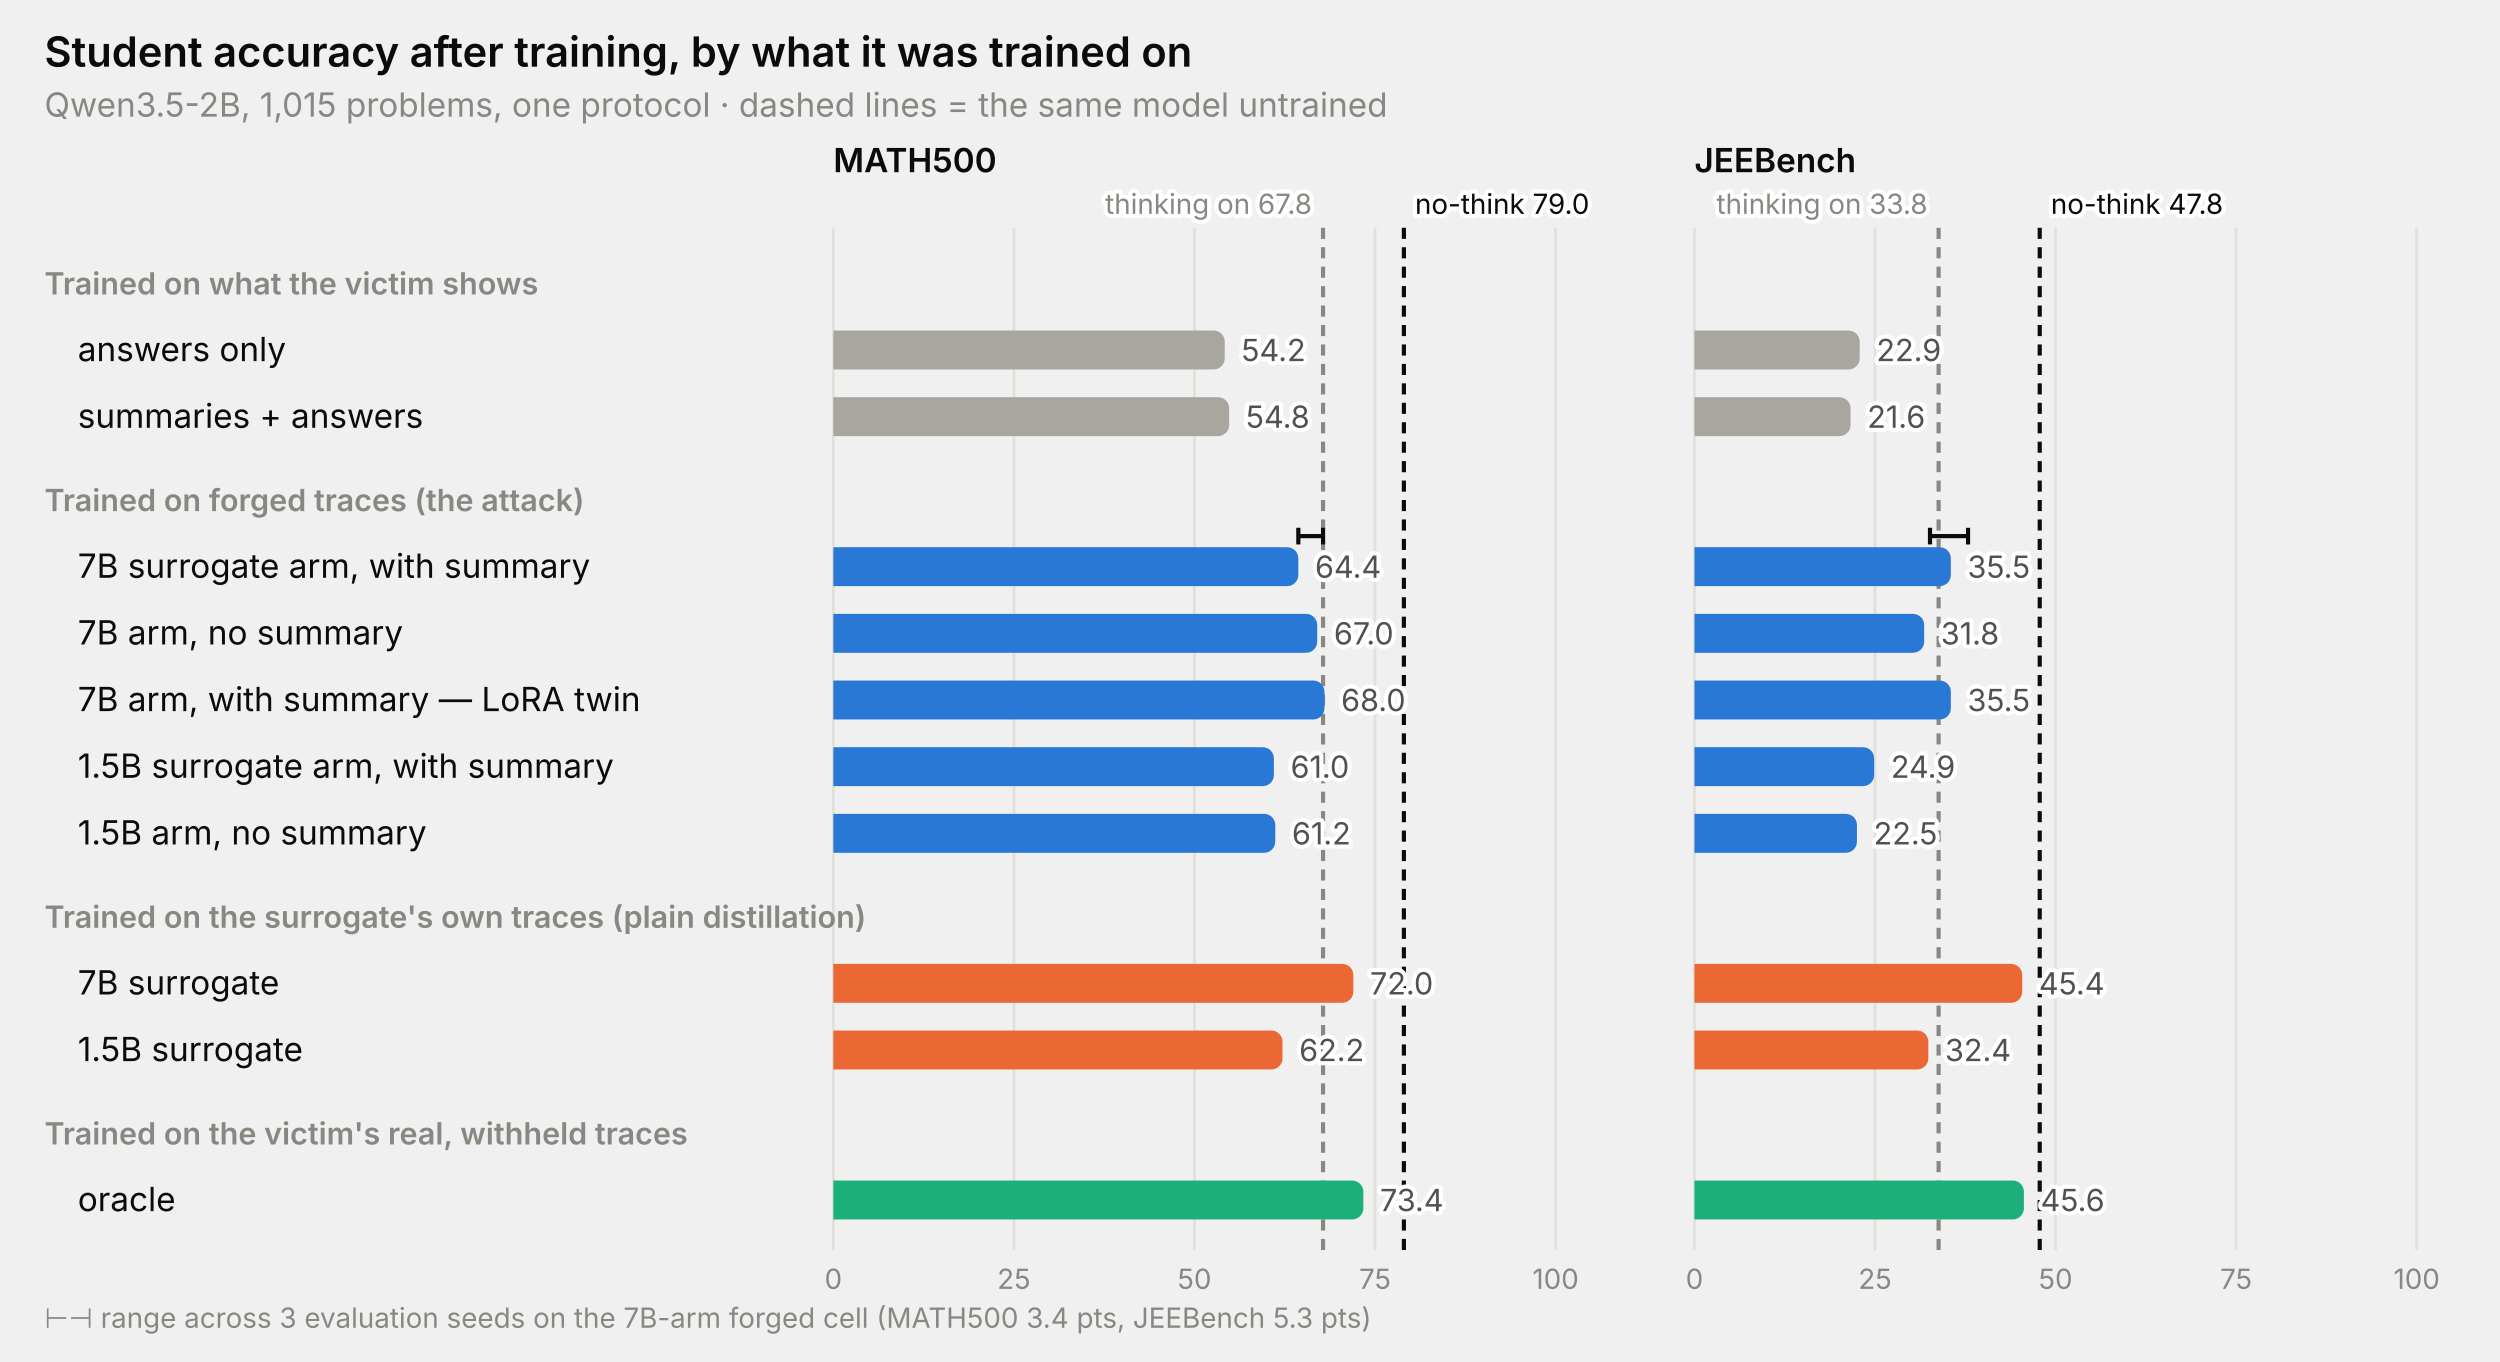
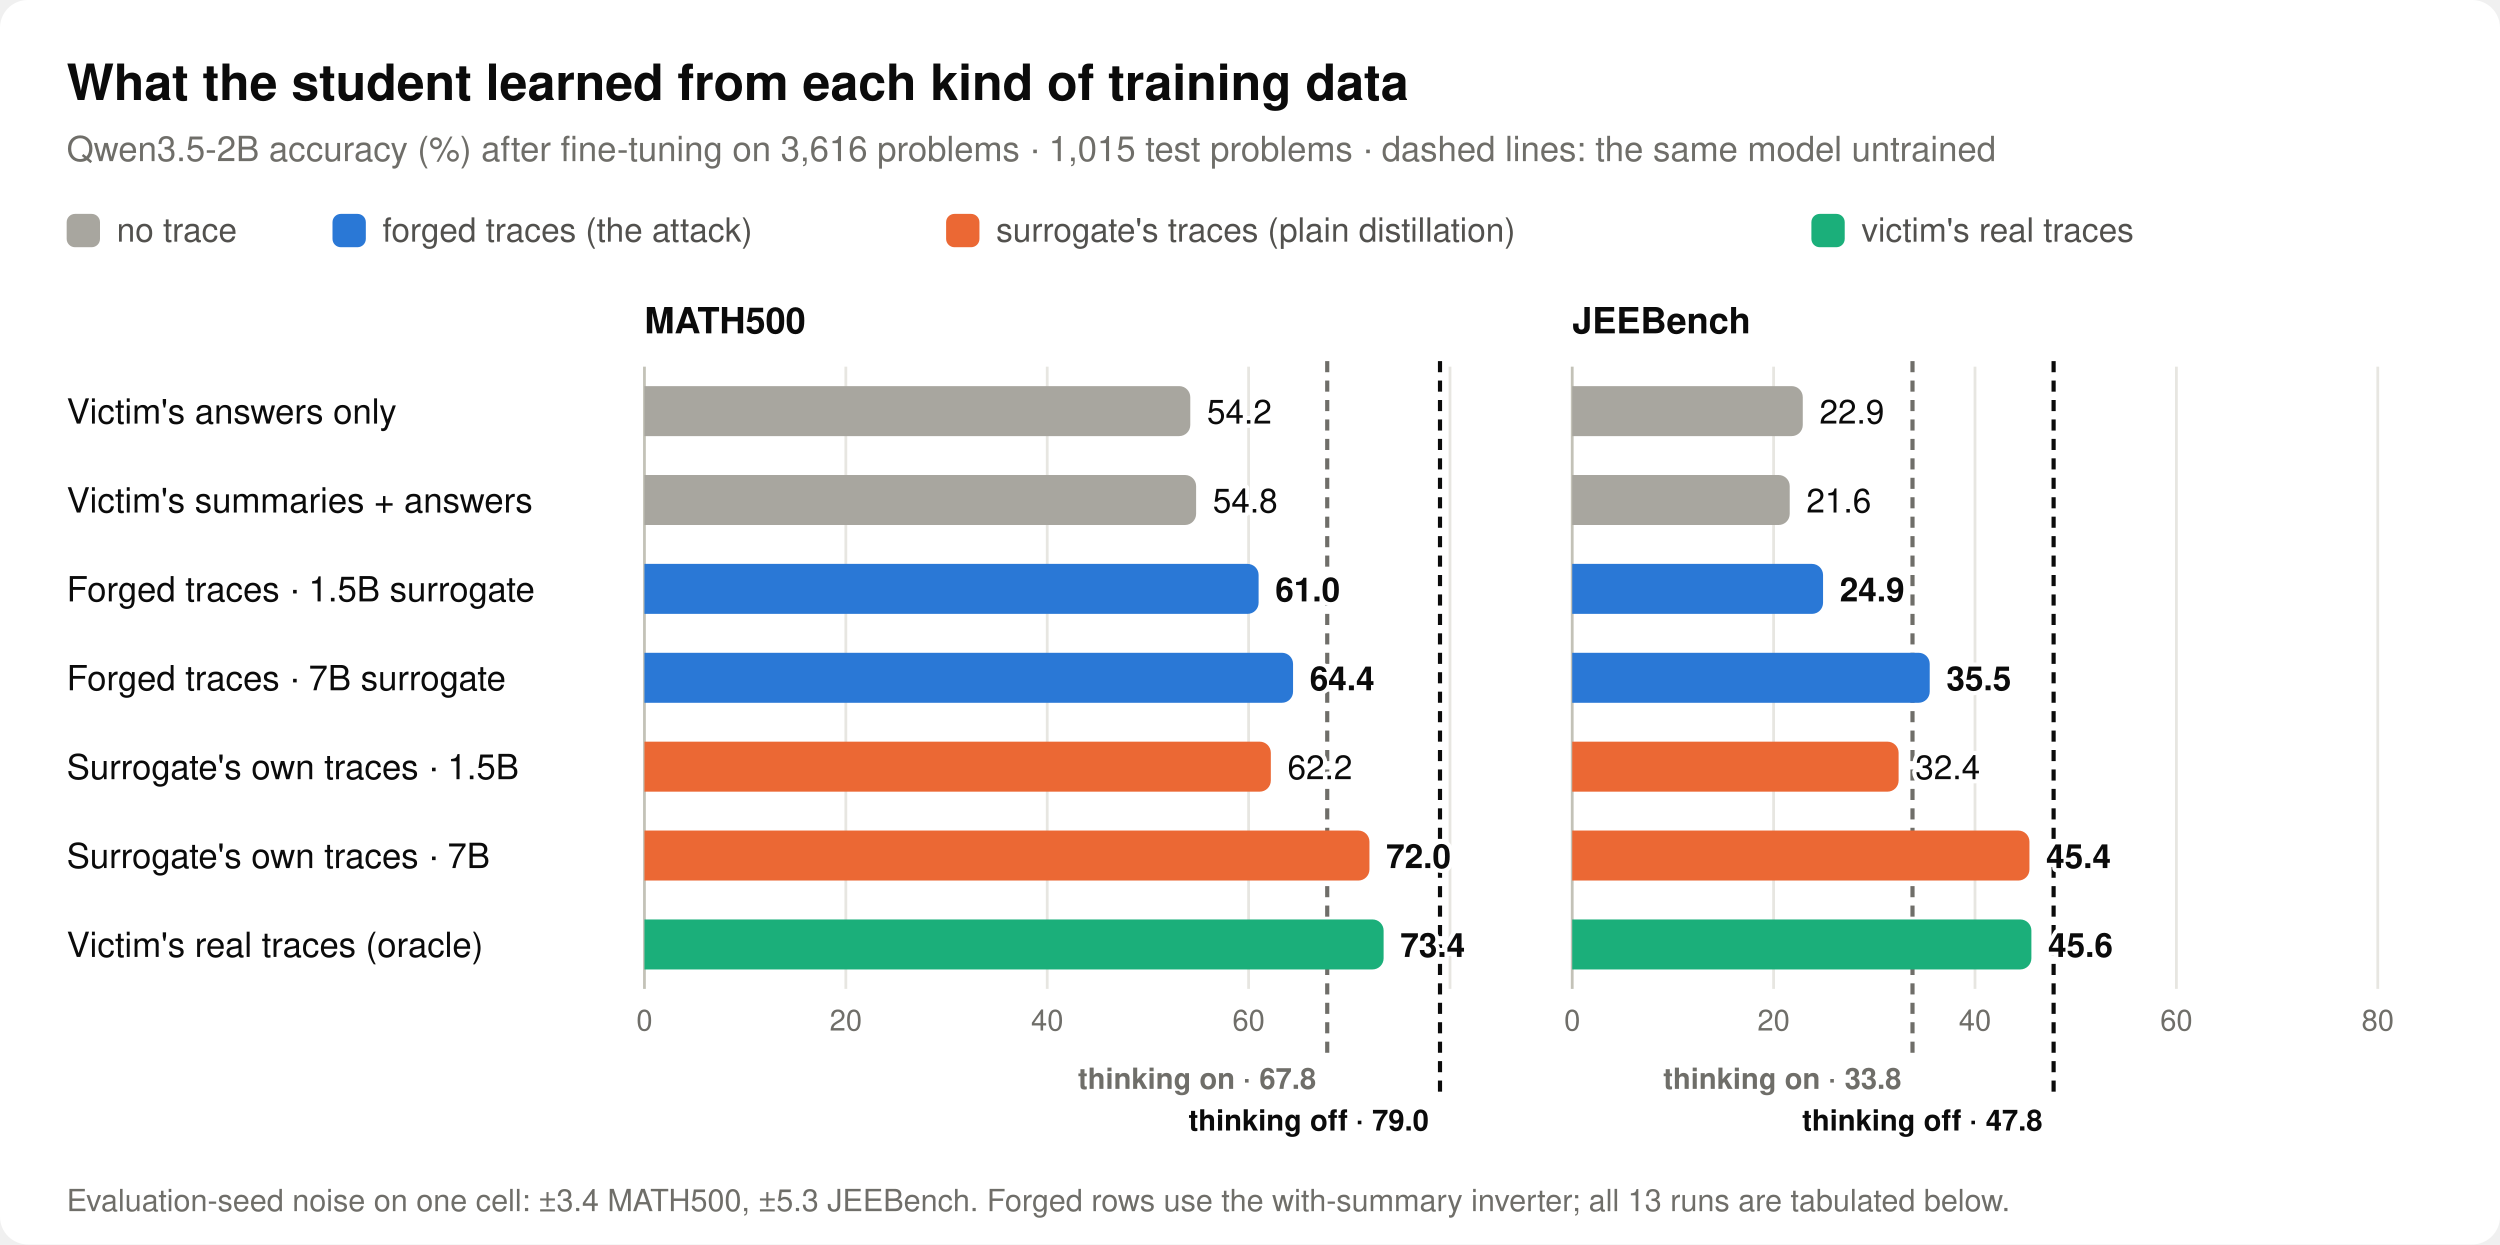
- <svg xmlns="http://www.w3.org/2000/svg" width="900" height="490" viewBox="0 0 900 490" role="img">
-   <text x="16.0" y="24.0" font-family="system-ui, -apple-system, &quot;Segoe UI&quot;, sans-serif" font-size="15" fill="#0b0b0b" text-anchor="start" font-weight="600" style="">Student accuracy after training, by what it was trained on</text>
-   <text x="16.0" y="42.0" font-family="system-ui, -apple-system, &quot;Segoe UI&quot;, sans-serif" font-size="12" fill="#898781" text-anchor="start" font-weight="normal" style="">Qwen3.5-2B, 1,015 problems, one protocol · dashed lines = the same model untrained</text>
-   <text x="300.0" y="62.0" font-family="system-ui, -apple-system, &quot;Segoe UI&quot;, sans-serif" font-size="12" fill="#0b0b0b" text-anchor="start" font-weight="600" style="">MATH500</text>
-   <line x1="300.0" y1="82" x2="300.0" y2="450" stroke="#e1e0d9" stroke-width="1" />
-   <text x="300.0" y="464.0" font-family="system-ui, -apple-system, &quot;Segoe UI&quot;, sans-serif" font-size="10" fill="#898781" text-anchor="middle" font-weight="normal" style="font-variant-numeric: tabular-nums;">0</text>
-   <line x1="365.0" y1="82" x2="365.0" y2="450" stroke="#e1e0d9" stroke-width="1" />
-   <text x="365.0" y="464.0" font-family="system-ui, -apple-system, &quot;Segoe UI&quot;, sans-serif" font-size="10" fill="#898781" text-anchor="middle" font-weight="normal" style="font-variant-numeric: tabular-nums;">25</text>
-   <line x1="430.0" y1="82" x2="430.0" y2="450" stroke="#e1e0d9" stroke-width="1" />
-   <text x="430.0" y="464.0" font-family="system-ui, -apple-system, &quot;Segoe UI&quot;, sans-serif" font-size="10" fill="#898781" text-anchor="middle" font-weight="normal" style="font-variant-numeric: tabular-nums;">50</text>
-   <line x1="495.0" y1="82" x2="495.0" y2="450" stroke="#e1e0d9" stroke-width="1" />
-   <text x="495.0" y="464.0" font-family="system-ui, -apple-system, &quot;Segoe UI&quot;, sans-serif" font-size="10" fill="#898781" text-anchor="middle" font-weight="normal" style="font-variant-numeric: tabular-nums;">75</text>
-   <line x1="560.0" y1="82" x2="560.0" y2="450" stroke="#e1e0d9" stroke-width="1" />
-   <text x="560.0" y="464.0" font-family="system-ui, -apple-system, &quot;Segoe UI&quot;, sans-serif" font-size="10" fill="#898781" text-anchor="middle" font-weight="normal" style="font-variant-numeric: tabular-nums;">100</text>
-   <line x1="476.3" y1="82" x2="476.3" y2="450" stroke="#898781" stroke-width="1.5" stroke-dasharray="4 3" />
-   <text x="472.3" y="77.0" font-family="system-ui, -apple-system, &quot;Segoe UI&quot;, sans-serif" font-size="10" fill="#898781" text-anchor="end" font-weight="normal" style="" paint-order="stroke" stroke="#ffffff" stroke-width="3" stroke-linejoin="round">thinking on 67.8</text>
-   <line x1="505.4" y1="82" x2="505.4" y2="450" stroke="#0b0b0b" stroke-width="1.5" stroke-dasharray="4 3" />
-   <text x="509.4" y="77.0" font-family="system-ui, -apple-system, &quot;Segoe UI&quot;, sans-serif" font-size="10" fill="#0b0b0b" text-anchor="start" font-weight="normal" style="" paint-order="stroke" stroke="#ffffff" stroke-width="3" stroke-linejoin="round">no-think 79.0</text>
-   <path d="M300.0,119.0 H436.9 a4,4 0 0 1 4,4 V129.0 a4,4 0 0 1 -4,4 H300.0 Z" fill="#a8a69f" />
-   <text x="446.9" y="130.0" font-family="system-ui, -apple-system, &quot;Segoe UI&quot;, sans-serif" font-size="11" fill="#52514e" text-anchor="start" font-weight="normal" style="font-variant-numeric: tabular-nums;" paint-order="stroke" stroke="#ffffff" stroke-width="3" stroke-linejoin="round">54.2</text>
-   <path d="M300.0,143.0 H438.5 a4,4 0 0 1 4,4 V153.0 a4,4 0 0 1 -4,4 H300.0 Z" fill="#a8a69f" />
-   <text x="448.5" y="154.0" font-family="system-ui, -apple-system, &quot;Segoe UI&quot;, sans-serif" font-size="11" fill="#52514e" text-anchor="start" font-weight="normal" style="font-variant-numeric: tabular-nums;" paint-order="stroke" stroke="#ffffff" stroke-width="3" stroke-linejoin="round">54.8</text>
-   <path d="M300.0,197.0 H463.4 a4,4 0 0 1 4,4 V207.0 a4,4 0 0 1 -4,4 H300.0 Z" fill="#2a78d6" />
-   <text x="473.4" y="208.0" font-family="system-ui, -apple-system, &quot;Segoe UI&quot;, sans-serif" font-size="11" fill="#52514e" text-anchor="start" font-weight="normal" style="font-variant-numeric: tabular-nums;" paint-order="stroke" stroke="#ffffff" stroke-width="3" stroke-linejoin="round">64.4</text>
-   <line x1="467.4" y1="193.0" x2="476.3" y2="193.0" stroke="#0b0b0b" stroke-width="1.5" />
-   <line x1="467.4" y1="190.0" x2="467.4" y2="196.0" stroke="#0b0b0b" stroke-width="1.5" />
-   <line x1="476.3" y1="190.0" x2="476.3" y2="196.0" stroke="#0b0b0b" stroke-width="1.5" />
-   <path d="M300.0,221.0 H470.2 a4,4 0 0 1 4,4 V231.0 a4,4 0 0 1 -4,4 H300.0 Z" fill="#2a78d6" />
-   <text x="480.2" y="232.0" font-family="system-ui, -apple-system, &quot;Segoe UI&quot;, sans-serif" font-size="11" fill="#52514e" text-anchor="start" font-weight="normal" style="font-variant-numeric: tabular-nums;" paint-order="stroke" stroke="#ffffff" stroke-width="3" stroke-linejoin="round">67.0</text>
-   <path d="M300.0,245.0 H472.8 a4,4 0 0 1 4,4 V255.0 a4,4 0 0 1 -4,4 H300.0 Z" fill="#2a78d6" />
-   <text x="482.8" y="256.0" font-family="system-ui, -apple-system, &quot;Segoe UI&quot;, sans-serif" font-size="11" fill="#52514e" text-anchor="start" font-weight="normal" style="font-variant-numeric: tabular-nums;" paint-order="stroke" stroke="#ffffff" stroke-width="3" stroke-linejoin="round">68.0</text>
-   <path d="M300.0,269.0 H454.6 a4,4 0 0 1 4,4 V279.0 a4,4 0 0 1 -4,4 H300.0 Z" fill="#2a78d6" />
-   <text x="464.6" y="280.0" font-family="system-ui, -apple-system, &quot;Segoe UI&quot;, sans-serif" font-size="11" fill="#52514e" text-anchor="start" font-weight="normal" style="font-variant-numeric: tabular-nums;" paint-order="stroke" stroke="#ffffff" stroke-width="3" stroke-linejoin="round">61.0</text>
-   <path d="M300.0,293.0 H455.1 a4,4 0 0 1 4,4 V303.0 a4,4 0 0 1 -4,4 H300.0 Z" fill="#2a78d6" />
-   <text x="465.1" y="304.0" font-family="system-ui, -apple-system, &quot;Segoe UI&quot;, sans-serif" font-size="11" fill="#52514e" text-anchor="start" font-weight="normal" style="font-variant-numeric: tabular-nums;" paint-order="stroke" stroke="#ffffff" stroke-width="3" stroke-linejoin="round">61.2</text>
-   <path d="M300.0,347.0 H483.2 a4,4 0 0 1 4,4 V357.0 a4,4 0 0 1 -4,4 H300.0 Z" fill="#eb6834" />
-   <text x="493.2" y="358.0" font-family="system-ui, -apple-system, &quot;Segoe UI&quot;, sans-serif" font-size="11" fill="#52514e" text-anchor="start" font-weight="normal" style="font-variant-numeric: tabular-nums;" paint-order="stroke" stroke="#ffffff" stroke-width="3" stroke-linejoin="round">72.0</text>
-   <path d="M300.0,371.0 H457.7 a4,4 0 0 1 4,4 V381.0 a4,4 0 0 1 -4,4 H300.0 Z" fill="#eb6834" />
-   <text x="467.7" y="382.0" font-family="system-ui, -apple-system, &quot;Segoe UI&quot;, sans-serif" font-size="11" fill="#52514e" text-anchor="start" font-weight="normal" style="font-variant-numeric: tabular-nums;" paint-order="stroke" stroke="#ffffff" stroke-width="3" stroke-linejoin="round">62.2</text>
-   <path d="M300.0,425.0 H486.8 a4,4 0 0 1 4,4 V435.0 a4,4 0 0 1 -4,4 H300.0 Z" fill="#1baf7a" />
-   <text x="496.8" y="436.0" font-family="system-ui, -apple-system, &quot;Segoe UI&quot;, sans-serif" font-size="11" fill="#52514e" text-anchor="start" font-weight="normal" style="font-variant-numeric: tabular-nums;" paint-order="stroke" stroke="#ffffff" stroke-width="3" stroke-linejoin="round">73.4</text>
-   <text x="610.0" y="62.0" font-family="system-ui, -apple-system, &quot;Segoe UI&quot;, sans-serif" font-size="12" fill="#0b0b0b" text-anchor="start" font-weight="600" style="">JEEBench</text>
-   <line x1="610.0" y1="82" x2="610.0" y2="450" stroke="#e1e0d9" stroke-width="1" />
-   <text x="610.0" y="464.0" font-family="system-ui, -apple-system, &quot;Segoe UI&quot;, sans-serif" font-size="10" fill="#898781" text-anchor="middle" font-weight="normal" style="font-variant-numeric: tabular-nums;">0</text>
-   <line x1="675.0" y1="82" x2="675.0" y2="450" stroke="#e1e0d9" stroke-width="1" />
-   <text x="675.0" y="464.0" font-family="system-ui, -apple-system, &quot;Segoe UI&quot;, sans-serif" font-size="10" fill="#898781" text-anchor="middle" font-weight="normal" style="font-variant-numeric: tabular-nums;">25</text>
-   <line x1="740.0" y1="82" x2="740.0" y2="450" stroke="#e1e0d9" stroke-width="1" />
-   <text x="740.0" y="464.0" font-family="system-ui, -apple-system, &quot;Segoe UI&quot;, sans-serif" font-size="10" fill="#898781" text-anchor="middle" font-weight="normal" style="font-variant-numeric: tabular-nums;">50</text>
-   <line x1="805.0" y1="82" x2="805.0" y2="450" stroke="#e1e0d9" stroke-width="1" />
-   <text x="805.0" y="464.0" font-family="system-ui, -apple-system, &quot;Segoe UI&quot;, sans-serif" font-size="10" fill="#898781" text-anchor="middle" font-weight="normal" style="font-variant-numeric: tabular-nums;">75</text>
-   <line x1="870.0" y1="82" x2="870.0" y2="450" stroke="#e1e0d9" stroke-width="1" />
-   <text x="870.0" y="464.0" font-family="system-ui, -apple-system, &quot;Segoe UI&quot;, sans-serif" font-size="10" fill="#898781" text-anchor="middle" font-weight="normal" style="font-variant-numeric: tabular-nums;">100</text>
-   <line x1="697.9" y1="82" x2="697.9" y2="450" stroke="#898781" stroke-width="1.5" stroke-dasharray="4 3" />
-   <text x="693.9" y="77.0" font-family="system-ui, -apple-system, &quot;Segoe UI&quot;, sans-serif" font-size="10" fill="#898781" text-anchor="end" font-weight="normal" style="" paint-order="stroke" stroke="#ffffff" stroke-width="3" stroke-linejoin="round">thinking on 33.8</text>
-   <line x1="734.3" y1="82" x2="734.3" y2="450" stroke="#0b0b0b" stroke-width="1.5" stroke-dasharray="4 3" />
-   <text x="738.3" y="77.0" font-family="system-ui, -apple-system, &quot;Segoe UI&quot;, sans-serif" font-size="10" fill="#0b0b0b" text-anchor="start" font-weight="normal" style="" paint-order="stroke" stroke="#ffffff" stroke-width="3" stroke-linejoin="round">no-think 47.8</text>
-   <path d="M610.0,119.0 H665.5 a4,4 0 0 1 4,4 V129.0 a4,4 0 0 1 -4,4 H610.0 Z" fill="#a8a69f" />
-   <text x="675.5" y="130.0" font-family="system-ui, -apple-system, &quot;Segoe UI&quot;, sans-serif" font-size="11" fill="#52514e" text-anchor="start" font-weight="normal" style="font-variant-numeric: tabular-nums;" paint-order="stroke" stroke="#ffffff" stroke-width="3" stroke-linejoin="round">22.9</text>
-   <path d="M610.0,143.0 H662.2 a4,4 0 0 1 4,4 V153.0 a4,4 0 0 1 -4,4 H610.0 Z" fill="#a8a69f" />
-   <text x="672.2" y="154.0" font-family="system-ui, -apple-system, &quot;Segoe UI&quot;, sans-serif" font-size="11" fill="#52514e" text-anchor="start" font-weight="normal" style="font-variant-numeric: tabular-nums;" paint-order="stroke" stroke="#ffffff" stroke-width="3" stroke-linejoin="round">21.6</text>
-   <path d="M610.0,197.0 H698.3 a4,4 0 0 1 4,4 V207.0 a4,4 0 0 1 -4,4 H610.0 Z" fill="#2a78d6" />
-   <text x="708.3" y="208.0" font-family="system-ui, -apple-system, &quot;Segoe UI&quot;, sans-serif" font-size="11" fill="#52514e" text-anchor="start" font-weight="normal" style="font-variant-numeric: tabular-nums;" paint-order="stroke" stroke="#ffffff" stroke-width="3" stroke-linejoin="round">35.5</text>
-   <line x1="694.8" y1="193.0" x2="708.5" y2="193.0" stroke="#0b0b0b" stroke-width="1.5" />
-   <line x1="694.8" y1="190.0" x2="694.8" y2="196.0" stroke="#0b0b0b" stroke-width="1.5" />
-   <line x1="708.5" y1="190.0" x2="708.5" y2="196.0" stroke="#0b0b0b" stroke-width="1.5" />
-   <path d="M610.0,221.0 H688.7 a4,4 0 0 1 4,4 V231.0 a4,4 0 0 1 -4,4 H610.0 Z" fill="#2a78d6" />
-   <text x="698.7" y="232.0" font-family="system-ui, -apple-system, &quot;Segoe UI&quot;, sans-serif" font-size="11" fill="#52514e" text-anchor="start" font-weight="normal" style="font-variant-numeric: tabular-nums;" paint-order="stroke" stroke="#ffffff" stroke-width="3" stroke-linejoin="round">31.8</text>
-   <path d="M610.0,245.0 H698.3 a4,4 0 0 1 4,4 V255.0 a4,4 0 0 1 -4,4 H610.0 Z" fill="#2a78d6" />
-   <text x="708.3" y="256.0" font-family="system-ui, -apple-system, &quot;Segoe UI&quot;, sans-serif" font-size="11" fill="#52514e" text-anchor="start" font-weight="normal" style="font-variant-numeric: tabular-nums;" paint-order="stroke" stroke="#ffffff" stroke-width="3" stroke-linejoin="round">35.5</text>
-   <path d="M610.0,269.0 H670.7 a4,4 0 0 1 4,4 V279.0 a4,4 0 0 1 -4,4 H610.0 Z" fill="#2a78d6" />
-   <text x="680.7" y="280.0" font-family="system-ui, -apple-system, &quot;Segoe UI&quot;, sans-serif" font-size="11" fill="#52514e" text-anchor="start" font-weight="normal" style="font-variant-numeric: tabular-nums;" paint-order="stroke" stroke="#ffffff" stroke-width="3" stroke-linejoin="round">24.9</text>
-   <path d="M610.0,293.0 H664.5 a4,4 0 0 1 4,4 V303.0 a4,4 0 0 1 -4,4 H610.0 Z" fill="#2a78d6" />
-   <text x="674.5" y="304.0" font-family="system-ui, -apple-system, &quot;Segoe UI&quot;, sans-serif" font-size="11" fill="#52514e" text-anchor="start" font-weight="normal" style="font-variant-numeric: tabular-nums;" paint-order="stroke" stroke="#ffffff" stroke-width="3" stroke-linejoin="round">22.5</text>
-   <path d="M610.0,347.0 H724.0 a4,4 0 0 1 4,4 V357.0 a4,4 0 0 1 -4,4 H610.0 Z" fill="#eb6834" />
-   <text x="734.0" y="358.0" font-family="system-ui, -apple-system, &quot;Segoe UI&quot;, sans-serif" font-size="11" fill="#52514e" text-anchor="start" font-weight="normal" style="font-variant-numeric: tabular-nums;" paint-order="stroke" stroke="#ffffff" stroke-width="3" stroke-linejoin="round">45.4</text>
-   <path d="M610.0,371.0 H690.2 a4,4 0 0 1 4,4 V381.0 a4,4 0 0 1 -4,4 H610.0 Z" fill="#eb6834" />
-   <text x="700.2" y="382.0" font-family="system-ui, -apple-system, &quot;Segoe UI&quot;, sans-serif" font-size="11" fill="#52514e" text-anchor="start" font-weight="normal" style="font-variant-numeric: tabular-nums;" paint-order="stroke" stroke="#ffffff" stroke-width="3" stroke-linejoin="round">32.4</text>
-   <path d="M610.0,425.0 H724.6 a4,4 0 0 1 4,4 V435.0 a4,4 0 0 1 -4,4 H610.0 Z" fill="#1baf7a" />
-   <text x="734.6" y="436.0" font-family="system-ui, -apple-system, &quot;Segoe UI&quot;, sans-serif" font-size="11" fill="#52514e" text-anchor="start" font-weight="normal" style="font-variant-numeric: tabular-nums;" paint-order="stroke" stroke="#ffffff" stroke-width="3" stroke-linejoin="round">45.6</text>
-   <text x="16.0" y="106.0" font-family="system-ui, -apple-system, &quot;Segoe UI&quot;, sans-serif" font-size="11" fill="#898781" text-anchor="start" font-weight="600" style="">Trained on what the victim shows</text>
-   <text x="28.0" y="130.0" font-family="system-ui, -apple-system, &quot;Segoe UI&quot;, sans-serif" font-size="12" fill="#0b0b0b" text-anchor="start" font-weight="normal" style="">answers only</text>
-   <text x="28.0" y="154.0" font-family="system-ui, -apple-system, &quot;Segoe UI&quot;, sans-serif" font-size="12" fill="#0b0b0b" text-anchor="start" font-weight="normal" style="">summaries + answers</text>
-   <text x="16.0" y="184.0" font-family="system-ui, -apple-system, &quot;Segoe UI&quot;, sans-serif" font-size="11" fill="#898781" text-anchor="start" font-weight="600" style="">Trained on forged traces (the attack)</text>
-   <text x="28.0" y="208.0" font-family="system-ui, -apple-system, &quot;Segoe UI&quot;, sans-serif" font-size="12" fill="#0b0b0b" text-anchor="start" font-weight="normal" style="">7B surrogate arm, with summary</text>
-   <text x="28.0" y="232.0" font-family="system-ui, -apple-system, &quot;Segoe UI&quot;, sans-serif" font-size="12" fill="#0b0b0b" text-anchor="start" font-weight="normal" style="">7B arm, no summary</text>
-   <text x="28.0" y="256.0" font-family="system-ui, -apple-system, &quot;Segoe UI&quot;, sans-serif" font-size="12" fill="#0b0b0b" text-anchor="start" font-weight="normal" style="">7B arm, with summary — LoRA twin</text>
-   <text x="28.0" y="280.0" font-family="system-ui, -apple-system, &quot;Segoe UI&quot;, sans-serif" font-size="12" fill="#0b0b0b" text-anchor="start" font-weight="normal" style="">1.5B surrogate arm, with summary</text>
-   <text x="28.0" y="304.0" font-family="system-ui, -apple-system, &quot;Segoe UI&quot;, sans-serif" font-size="12" fill="#0b0b0b" text-anchor="start" font-weight="normal" style="">1.5B arm, no summary</text>
-   <text x="16.0" y="334.0" font-family="system-ui, -apple-system, &quot;Segoe UI&quot;, sans-serif" font-size="11" fill="#898781" text-anchor="start" font-weight="600" style="">Trained on the surrogate's own traces (plain distillation)</text>
-   <text x="28.0" y="358.0" font-family="system-ui, -apple-system, &quot;Segoe UI&quot;, sans-serif" font-size="12" fill="#0b0b0b" text-anchor="start" font-weight="normal" style="">7B surrogate</text>
-   <text x="28.0" y="382.0" font-family="system-ui, -apple-system, &quot;Segoe UI&quot;, sans-serif" font-size="12" fill="#0b0b0b" text-anchor="start" font-weight="normal" style="">1.5B surrogate</text>
-   <text x="16.0" y="412.0" font-family="system-ui, -apple-system, &quot;Segoe UI&quot;, sans-serif" font-size="11" fill="#898781" text-anchor="start" font-weight="600" style="">Trained on the victim's real, withheld traces</text>
-   <text x="28.0" y="436.0" font-family="system-ui, -apple-system, &quot;Segoe UI&quot;, sans-serif" font-size="12" fill="#0b0b0b" text-anchor="start" font-weight="normal" style="">oracle</text>
-   <text x="16.0" y="478.0" font-family="system-ui, -apple-system, &quot;Segoe UI&quot;, sans-serif" font-size="10" fill="#898781" text-anchor="start" font-weight="normal" style="">⊢⊣ range across 3 evaluation seeds on the 7B-arm forged cell (MATH500 3.4 pts, JEEBench 5.3 pts)</text>
+ <svg xmlns="http://www.w3.org/2000/svg" width="900" height="448" viewBox="0 0 900 448" role="img" aria-label="Student accuracy by training condition">
+   <rect x="0.0" y="0.0" width="900.0" height="448.0" rx="10" fill="#ffffff" />
+   <text x="24.0" y="36.0" font-family="system-ui, -apple-system, &quot;Segoe UI&quot;, Helvetica, Arial, sans-serif" font-size="18" fill="#0b0b0b" text-anchor="start" font-weight="700" style="">What the student learned from each kind of training data</text>
+   <text x="24.0" y="58.0" font-family="system-ui, -apple-system, &quot;Segoe UI&quot;, Helvetica, Arial, sans-serif" font-size="12.5" fill="#6f6e69" text-anchor="start" font-weight="normal" style="">Qwen3.5-2B accuracy (%) after fine-tuning on 3,616 problems · 1,015 test problems · dashed lines: the same model untrained</text>
+   <rect x="24.0" y="77.0" width="12.0" height="12.0" rx="3" fill="#a8a69f" />
+   <text x="42.0" y="87.0" font-family="system-ui, -apple-system, &quot;Segoe UI&quot;, Helvetica, Arial, sans-serif" font-size="12" fill="#52514e" text-anchor="start" font-weight="normal" style="">no trace</text>
+   <rect x="119.7" y="77.0" width="12.0" height="12.0" rx="3" fill="#2a78d6" />
+   <text x="137.7" y="87.0" font-family="system-ui, -apple-system, &quot;Segoe UI&quot;, Helvetica, Arial, sans-serif" font-size="12" fill="#52514e" text-anchor="start" font-weight="normal" style="">forged traces (the attack)</text>
+   <rect x="340.6" y="77.0" width="12.0" height="12.0" rx="3" fill="#eb6834" />
+   <text x="358.6" y="87.0" font-family="system-ui, -apple-system, &quot;Segoe UI&quot;, Helvetica, Arial, sans-serif" font-size="12" fill="#52514e" text-anchor="start" font-weight="normal" style="">surrogate's traces (plain distillation)</text>
+   <rect x="652.1" y="77.0" width="12.0" height="12.0" rx="3" fill="#1baf7a" />
+   <text x="670.1" y="87.0" font-family="system-ui, -apple-system, &quot;Segoe UI&quot;, Helvetica, Arial, sans-serif" font-size="12" fill="#52514e" text-anchor="start" font-weight="normal" style="">victim's real traces</text>
+   <text x="232.0" y="120.0" font-family="system-ui, -apple-system, &quot;Segoe UI&quot;, Helvetica, Arial, sans-serif" font-size="13" fill="#0b0b0b" text-anchor="start" font-weight="700" style="">MATH500</text>
+   <line x1="232.0" y1="132.0" x2="232.0" y2="356.0" stroke="#c3c2b7" stroke-width="1.0" />
+   <text x="232.0" y="371.0" font-family="system-ui, -apple-system, &quot;Segoe UI&quot;, Helvetica, Arial, sans-serif" font-size="10.5" fill="#6f6e69" text-anchor="middle" font-weight="normal" style="font-variant-numeric: tabular-nums;">0</text>
+   <line x1="304.5" y1="132.0" x2="304.5" y2="356.0" stroke="#e7e6e1" stroke-width="1.0" />
+   <text x="304.5" y="371.0" font-family="system-ui, -apple-system, &quot;Segoe UI&quot;, Helvetica, Arial, sans-serif" font-size="10.5" fill="#6f6e69" text-anchor="middle" font-weight="normal" style="font-variant-numeric: tabular-nums;">20</text>
+   <line x1="377.0" y1="132.0" x2="377.0" y2="356.0" stroke="#e7e6e1" stroke-width="1.0" />
+   <text x="377.0" y="371.0" font-family="system-ui, -apple-system, &quot;Segoe UI&quot;, Helvetica, Arial, sans-serif" font-size="10.5" fill="#6f6e69" text-anchor="middle" font-weight="normal" style="font-variant-numeric: tabular-nums;">40</text>
+   <line x1="449.5" y1="132.0" x2="449.5" y2="356.0" stroke="#e7e6e1" stroke-width="1.0" />
+   <text x="449.5" y="371.0" font-family="system-ui, -apple-system, &quot;Segoe UI&quot;, Helvetica, Arial, sans-serif" font-size="10.5" fill="#6f6e69" text-anchor="middle" font-weight="normal" style="font-variant-numeric: tabular-nums;">60</text>
+   <line x1="522.0" y1="132.0" x2="522.0" y2="356.0" stroke="#e7e6e1" stroke-width="1.0" />
+   <line x1="477.8" y1="130.0" x2="477.8" y2="380.0" stroke="#6f6e69" stroke-width="1.5" stroke-dasharray="4 3" />
+   <text x="473.8" y="392.0" font-family="system-ui, -apple-system, &quot;Segoe UI&quot;, Helvetica, Arial, sans-serif" font-size="10.5" fill="#6f6e69" text-anchor="end" font-weight="600" style="" paint-order="stroke" stroke="#ffffff" stroke-width="3" stroke-linejoin="round">thinking on · 67.8</text>
+   <line x1="518.4" y1="130.0" x2="518.4" y2="395.0" stroke="#0b0b0b" stroke-width="1.5" stroke-dasharray="4 3" />
+   <text x="514.4" y="407.0" font-family="system-ui, -apple-system, &quot;Segoe UI&quot;, Helvetica, Arial, sans-serif" font-size="10.5" fill="#0b0b0b" text-anchor="end" font-weight="600" style="" paint-order="stroke" stroke="#ffffff" stroke-width="3" stroke-linejoin="round">thinking off · 79.0</text>
+   <path d="M232.0,139.0 H424.5 a4,4 0 0 1 4,4 V153.0 a4,4 0 0 1 -4,4 H232.0 Z" fill="#a8a69f" />
+   <path d="M232.0,171.0 H426.6 a4,4 0 0 1 4,4 V185.0 a4,4 0 0 1 -4,4 H232.0 Z" fill="#a8a69f" />
+   <path d="M232.0,203.0 H449.1 a4,4 0 0 1 4,4 V217.0 a4,4 0 0 1 -4,4 H232.0 Z" fill="#2a78d6" />
+   <path d="M232.0,235.0 H461.5 a4,4 0 0 1 4,4 V249.0 a4,4 0 0 1 -4,4 H232.0 Z" fill="#2a78d6" />
+   <path d="M232.0,267.0 H453.5 a4,4 0 0 1 4,4 V281.0 a4,4 0 0 1 -4,4 H232.0 Z" fill="#eb6834" />
+   <path d="M232.0,299.0 H489.0 a4,4 0 0 1 4,4 V313.0 a4,4 0 0 1 -4,4 H232.0 Z" fill="#eb6834" />
+   <path d="M232.0,331.0 H494.1 a4,4 0 0 1 4,4 V345.0 a4,4 0 0 1 -4,4 H232.0 Z" fill="#1baf7a" />
+   <text x="434.5" y="152.5" font-family="system-ui, -apple-system, &quot;Segoe UI&quot;, Helvetica, Arial, sans-serif" font-size="12" fill="#0b0b0b" text-anchor="start" font-weight="normal" style="font-variant-numeric: tabular-nums;" paint-order="stroke" stroke="#ffffff" stroke-width="3" stroke-linejoin="round">54.2</text>
+   <text x="436.6" y="184.5" font-family="system-ui, -apple-system, &quot;Segoe UI&quot;, Helvetica, Arial, sans-serif" font-size="12" fill="#0b0b0b" text-anchor="start" font-weight="normal" style="font-variant-numeric: tabular-nums;" paint-order="stroke" stroke="#ffffff" stroke-width="3" stroke-linejoin="round">54.8</text>
+   <text x="459.1" y="216.5" font-family="system-ui, -apple-system, &quot;Segoe UI&quot;, Helvetica, Arial, sans-serif" font-size="12" fill="#0b0b0b" text-anchor="start" font-weight="600" style="font-variant-numeric: tabular-nums;" paint-order="stroke" stroke="#ffffff" stroke-width="3" stroke-linejoin="round">61.0</text>
+   <text x="471.5" y="248.5" font-family="system-ui, -apple-system, &quot;Segoe UI&quot;, Helvetica, Arial, sans-serif" font-size="12" fill="#0b0b0b" text-anchor="start" font-weight="600" style="font-variant-numeric: tabular-nums;" paint-order="stroke" stroke="#ffffff" stroke-width="3" stroke-linejoin="round">64.4</text>
+   <text x="463.5" y="280.5" font-family="system-ui, -apple-system, &quot;Segoe UI&quot;, Helvetica, Arial, sans-serif" font-size="12" fill="#0b0b0b" text-anchor="start" font-weight="normal" style="font-variant-numeric: tabular-nums;" paint-order="stroke" stroke="#ffffff" stroke-width="3" stroke-linejoin="round">62.2</text>
+   <text x="499.0" y="312.5" font-family="system-ui, -apple-system, &quot;Segoe UI&quot;, Helvetica, Arial, sans-serif" font-size="12" fill="#0b0b0b" text-anchor="start" font-weight="600" style="font-variant-numeric: tabular-nums;" paint-order="stroke" stroke="#ffffff" stroke-width="3" stroke-linejoin="round">72.0</text>
+   <text x="504.1" y="344.5" font-family="system-ui, -apple-system, &quot;Segoe UI&quot;, Helvetica, Arial, sans-serif" font-size="12" fill="#0b0b0b" text-anchor="start" font-weight="600" style="font-variant-numeric: tabular-nums;" paint-order="stroke" stroke="#ffffff" stroke-width="3" stroke-linejoin="round">73.4</text>
+   <text x="566.0" y="120.0" font-family="system-ui, -apple-system, &quot;Segoe UI&quot;, Helvetica, Arial, sans-serif" font-size="13" fill="#0b0b0b" text-anchor="start" font-weight="700" style="">JEEBench</text>
+   <line x1="566.0" y1="132.0" x2="566.0" y2="356.0" stroke="#c3c2b7" stroke-width="1.0" />
+   <text x="566.0" y="371.0" font-family="system-ui, -apple-system, &quot;Segoe UI&quot;, Helvetica, Arial, sans-serif" font-size="10.5" fill="#6f6e69" text-anchor="middle" font-weight="normal" style="font-variant-numeric: tabular-nums;">0</text>
+   <line x1="638.5" y1="132.0" x2="638.5" y2="356.0" stroke="#e7e6e1" stroke-width="1.0" />
+   <text x="638.5" y="371.0" font-family="system-ui, -apple-system, &quot;Segoe UI&quot;, Helvetica, Arial, sans-serif" font-size="10.5" fill="#6f6e69" text-anchor="middle" font-weight="normal" style="font-variant-numeric: tabular-nums;">20</text>
+   <line x1="711.0" y1="132.0" x2="711.0" y2="356.0" stroke="#e7e6e1" stroke-width="1.0" />
+   <text x="711.0" y="371.0" font-family="system-ui, -apple-system, &quot;Segoe UI&quot;, Helvetica, Arial, sans-serif" font-size="10.5" fill="#6f6e69" text-anchor="middle" font-weight="normal" style="font-variant-numeric: tabular-nums;">40</text>
+   <line x1="783.5" y1="132.0" x2="783.5" y2="356.0" stroke="#e7e6e1" stroke-width="1.0" />
+   <text x="783.5" y="371.0" font-family="system-ui, -apple-system, &quot;Segoe UI&quot;, Helvetica, Arial, sans-serif" font-size="10.5" fill="#6f6e69" text-anchor="middle" font-weight="normal" style="font-variant-numeric: tabular-nums;">60</text>
+   <line x1="856.0" y1="132.0" x2="856.0" y2="356.0" stroke="#e7e6e1" stroke-width="1.0" />
+   <text x="856.0" y="371.0" font-family="system-ui, -apple-system, &quot;Segoe UI&quot;, Helvetica, Arial, sans-serif" font-size="10.5" fill="#6f6e69" text-anchor="middle" font-weight="normal" style="font-variant-numeric: tabular-nums;">80</text>
+   <line x1="688.5" y1="130.0" x2="688.5" y2="380.0" stroke="#6f6e69" stroke-width="1.5" stroke-dasharray="4 3" />
+   <text x="684.5" y="392.0" font-family="system-ui, -apple-system, &quot;Segoe UI&quot;, Helvetica, Arial, sans-serif" font-size="10.5" fill="#6f6e69" text-anchor="end" font-weight="600" style="" paint-order="stroke" stroke="#ffffff" stroke-width="3" stroke-linejoin="round">thinking on · 33.8</text>
+   <line x1="739.3" y1="130.0" x2="739.3" y2="395.0" stroke="#0b0b0b" stroke-width="1.5" stroke-dasharray="4 3" />
+   <text x="735.3" y="407.0" font-family="system-ui, -apple-system, &quot;Segoe UI&quot;, Helvetica, Arial, sans-serif" font-size="10.5" fill="#0b0b0b" text-anchor="end" font-weight="600" style="" paint-order="stroke" stroke="#ffffff" stroke-width="3" stroke-linejoin="round">thinking off · 47.8</text>
+   <path d="M566.0,139.0 H645.0 a4,4 0 0 1 4,4 V153.0 a4,4 0 0 1 -4,4 H566.0 Z" fill="#a8a69f" />
+   <path d="M566.0,171.0 H640.3 a4,4 0 0 1 4,4 V185.0 a4,4 0 0 1 -4,4 H566.0 Z" fill="#a8a69f" />
+   <path d="M566.0,203.0 H652.3 a4,4 0 0 1 4,4 V217.0 a4,4 0 0 1 -4,4 H566.0 Z" fill="#2a78d6" />
+   <path d="M566.0,235.0 H690.7 a4,4 0 0 1 4,4 V249.0 a4,4 0 0 1 -4,4 H566.0 Z" fill="#2a78d6" />
+   <path d="M566.0,267.0 H679.5 a4,4 0 0 1 4,4 V281.0 a4,4 0 0 1 -4,4 H566.0 Z" fill="#eb6834" />
+   <path d="M566.0,299.0 H726.6 a4,4 0 0 1 4,4 V313.0 a4,4 0 0 1 -4,4 H566.0 Z" fill="#eb6834" />
+   <path d="M566.0,331.0 H727.3 a4,4 0 0 1 4,4 V345.0 a4,4 0 0 1 -4,4 H566.0 Z" fill="#1baf7a" />
+   <text x="655.0" y="152.5" font-family="system-ui, -apple-system, &quot;Segoe UI&quot;, Helvetica, Arial, sans-serif" font-size="12" fill="#0b0b0b" text-anchor="start" font-weight="normal" style="font-variant-numeric: tabular-nums;" paint-order="stroke" stroke="#ffffff" stroke-width="3" stroke-linejoin="round">22.9</text>
+   <text x="650.3" y="184.5" font-family="system-ui, -apple-system, &quot;Segoe UI&quot;, Helvetica, Arial, sans-serif" font-size="12" fill="#0b0b0b" text-anchor="start" font-weight="normal" style="font-variant-numeric: tabular-nums;" paint-order="stroke" stroke="#ffffff" stroke-width="3" stroke-linejoin="round">21.6</text>
+   <text x="662.3" y="216.5" font-family="system-ui, -apple-system, &quot;Segoe UI&quot;, Helvetica, Arial, sans-serif" font-size="12" fill="#0b0b0b" text-anchor="start" font-weight="600" style="font-variant-numeric: tabular-nums;" paint-order="stroke" stroke="#ffffff" stroke-width="3" stroke-linejoin="round">24.9</text>
+   <text x="700.7" y="248.5" font-family="system-ui, -apple-system, &quot;Segoe UI&quot;, Helvetica, Arial, sans-serif" font-size="12" fill="#0b0b0b" text-anchor="start" font-weight="600" style="font-variant-numeric: tabular-nums;" paint-order="stroke" stroke="#ffffff" stroke-width="3" stroke-linejoin="round">35.5</text>
+   <text x="689.5" y="280.5" font-family="system-ui, -apple-system, &quot;Segoe UI&quot;, Helvetica, Arial, sans-serif" font-size="12" fill="#0b0b0b" text-anchor="start" font-weight="normal" style="font-variant-numeric: tabular-nums;" paint-order="stroke" stroke="#ffffff" stroke-width="3" stroke-linejoin="round">32.4</text>
+   <text x="736.6" y="312.5" font-family="system-ui, -apple-system, &quot;Segoe UI&quot;, Helvetica, Arial, sans-serif" font-size="12" fill="#0b0b0b" text-anchor="start" font-weight="600" style="font-variant-numeric: tabular-nums;" paint-order="stroke" stroke="#ffffff" stroke-width="3" stroke-linejoin="round">45.4</text>
+   <text x="737.3" y="344.5" font-family="system-ui, -apple-system, &quot;Segoe UI&quot;, Helvetica, Arial, sans-serif" font-size="12" fill="#0b0b0b" text-anchor="start" font-weight="600" style="font-variant-numeric: tabular-nums;" paint-order="stroke" stroke="#ffffff" stroke-width="3" stroke-linejoin="round">45.6</text>
+   <text x="24.0" y="152.5" font-family="system-ui, -apple-system, &quot;Segoe UI&quot;, Helvetica, Arial, sans-serif" font-size="12.5" fill="#0b0b0b" text-anchor="start" font-weight="normal" style="">Victim's answers only</text>
+   <text x="24.0" y="184.5" font-family="system-ui, -apple-system, &quot;Segoe UI&quot;, Helvetica, Arial, sans-serif" font-size="12.5" fill="#0b0b0b" text-anchor="start" font-weight="normal" style="">Victim's summaries + answers</text>
+   <text x="24.0" y="216.5" font-family="system-ui, -apple-system, &quot;Segoe UI&quot;, Helvetica, Arial, sans-serif" font-size="12.5" fill="#0b0b0b" text-anchor="start" font-weight="normal" style="">Forged traces · 1.5B surrogate</text>
+   <text x="24.0" y="248.5" font-family="system-ui, -apple-system, &quot;Segoe UI&quot;, Helvetica, Arial, sans-serif" font-size="12.5" fill="#0b0b0b" text-anchor="start" font-weight="normal" style="">Forged traces · 7B surrogate</text>
+   <text x="24.0" y="280.5" font-family="system-ui, -apple-system, &quot;Segoe UI&quot;, Helvetica, Arial, sans-serif" font-size="12.5" fill="#0b0b0b" text-anchor="start" font-weight="normal" style="">Surrogate's own traces · 1.5B</text>
+   <text x="24.0" y="312.5" font-family="system-ui, -apple-system, &quot;Segoe UI&quot;, Helvetica, Arial, sans-serif" font-size="12.5" fill="#0b0b0b" text-anchor="start" font-weight="normal" style="">Surrogate's own traces · 7B</text>
+   <text x="24.0" y="344.5" font-family="system-ui, -apple-system, &quot;Segoe UI&quot;, Helvetica, Arial, sans-serif" font-size="12.5" fill="#0b0b0b" text-anchor="start" font-weight="normal" style="">Victim's real traces (oracle)</text>
+   <text x="24.0" y="436.0" font-family="system-ui, -apple-system, &quot;Segoe UI&quot;, Helvetica, Arial, sans-serif" font-size="11" fill="#6f6e69" text-anchor="start" font-weight="normal" style="">Evaluation-seed noise on one cell: ±3.4 MATH500, ±5.3 JEEBench. Forged rows use the with-summary inverter; all 13 runs are tabulated below.</text>
</svg>
